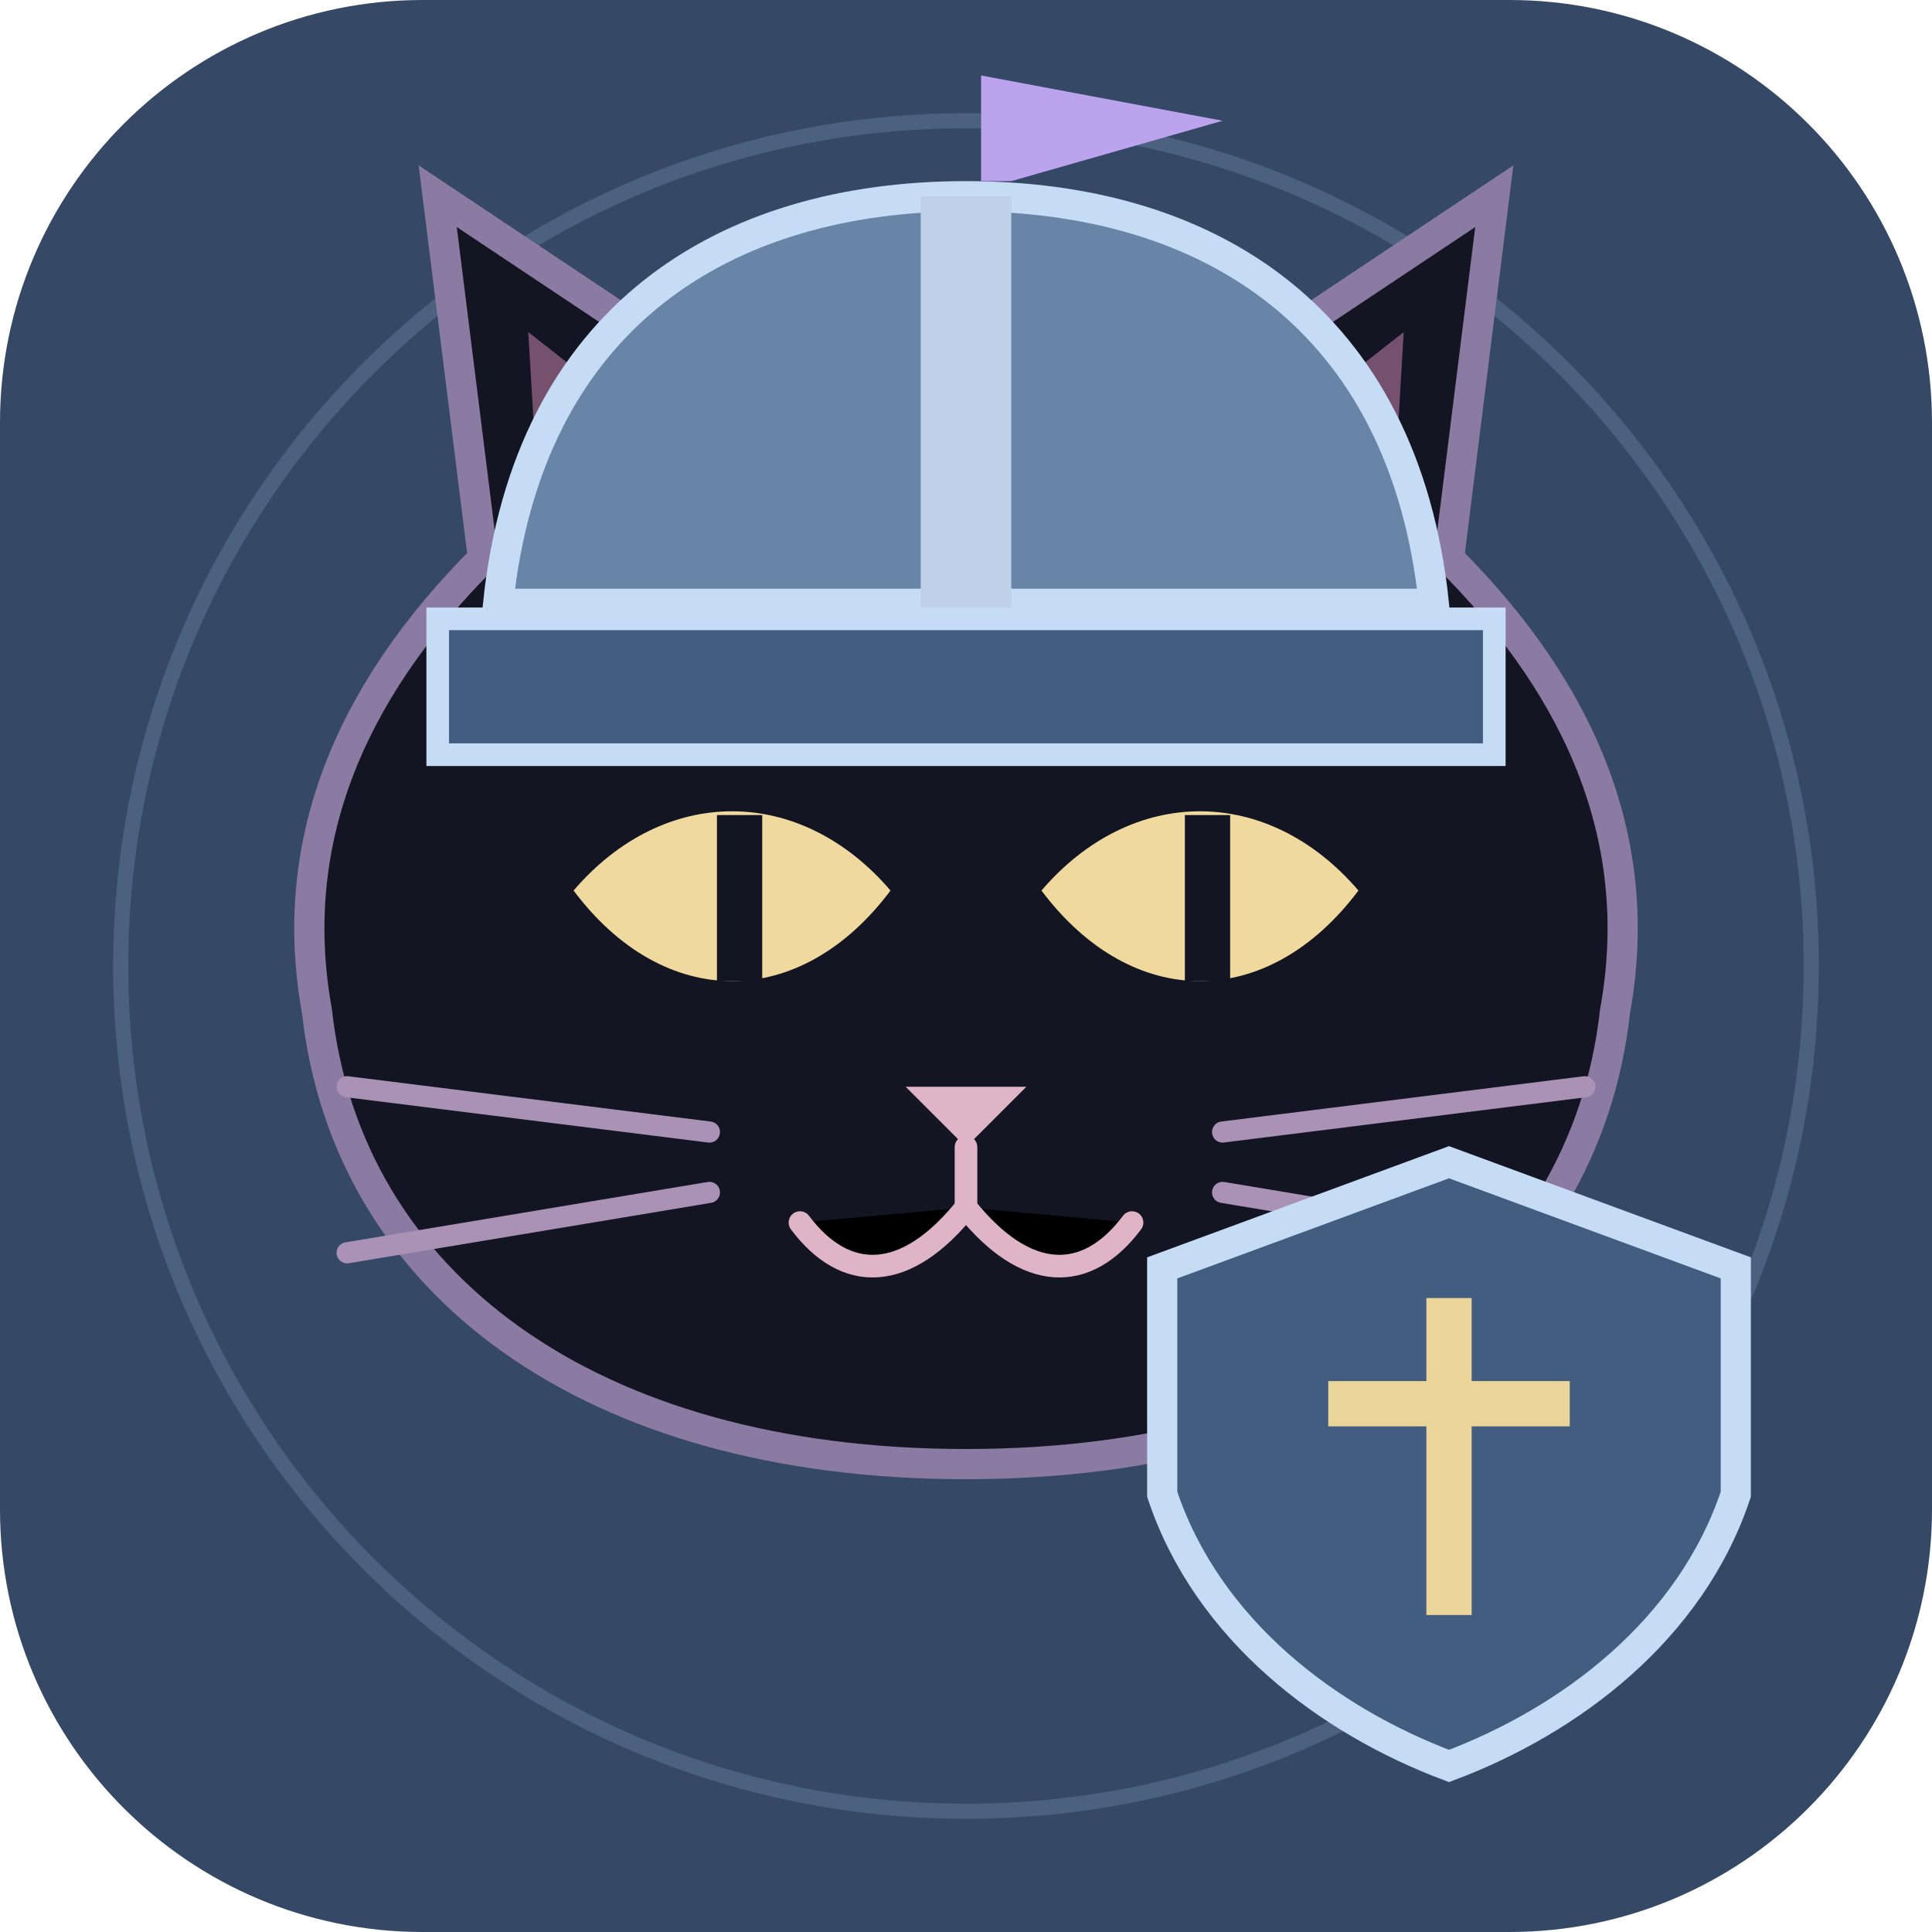
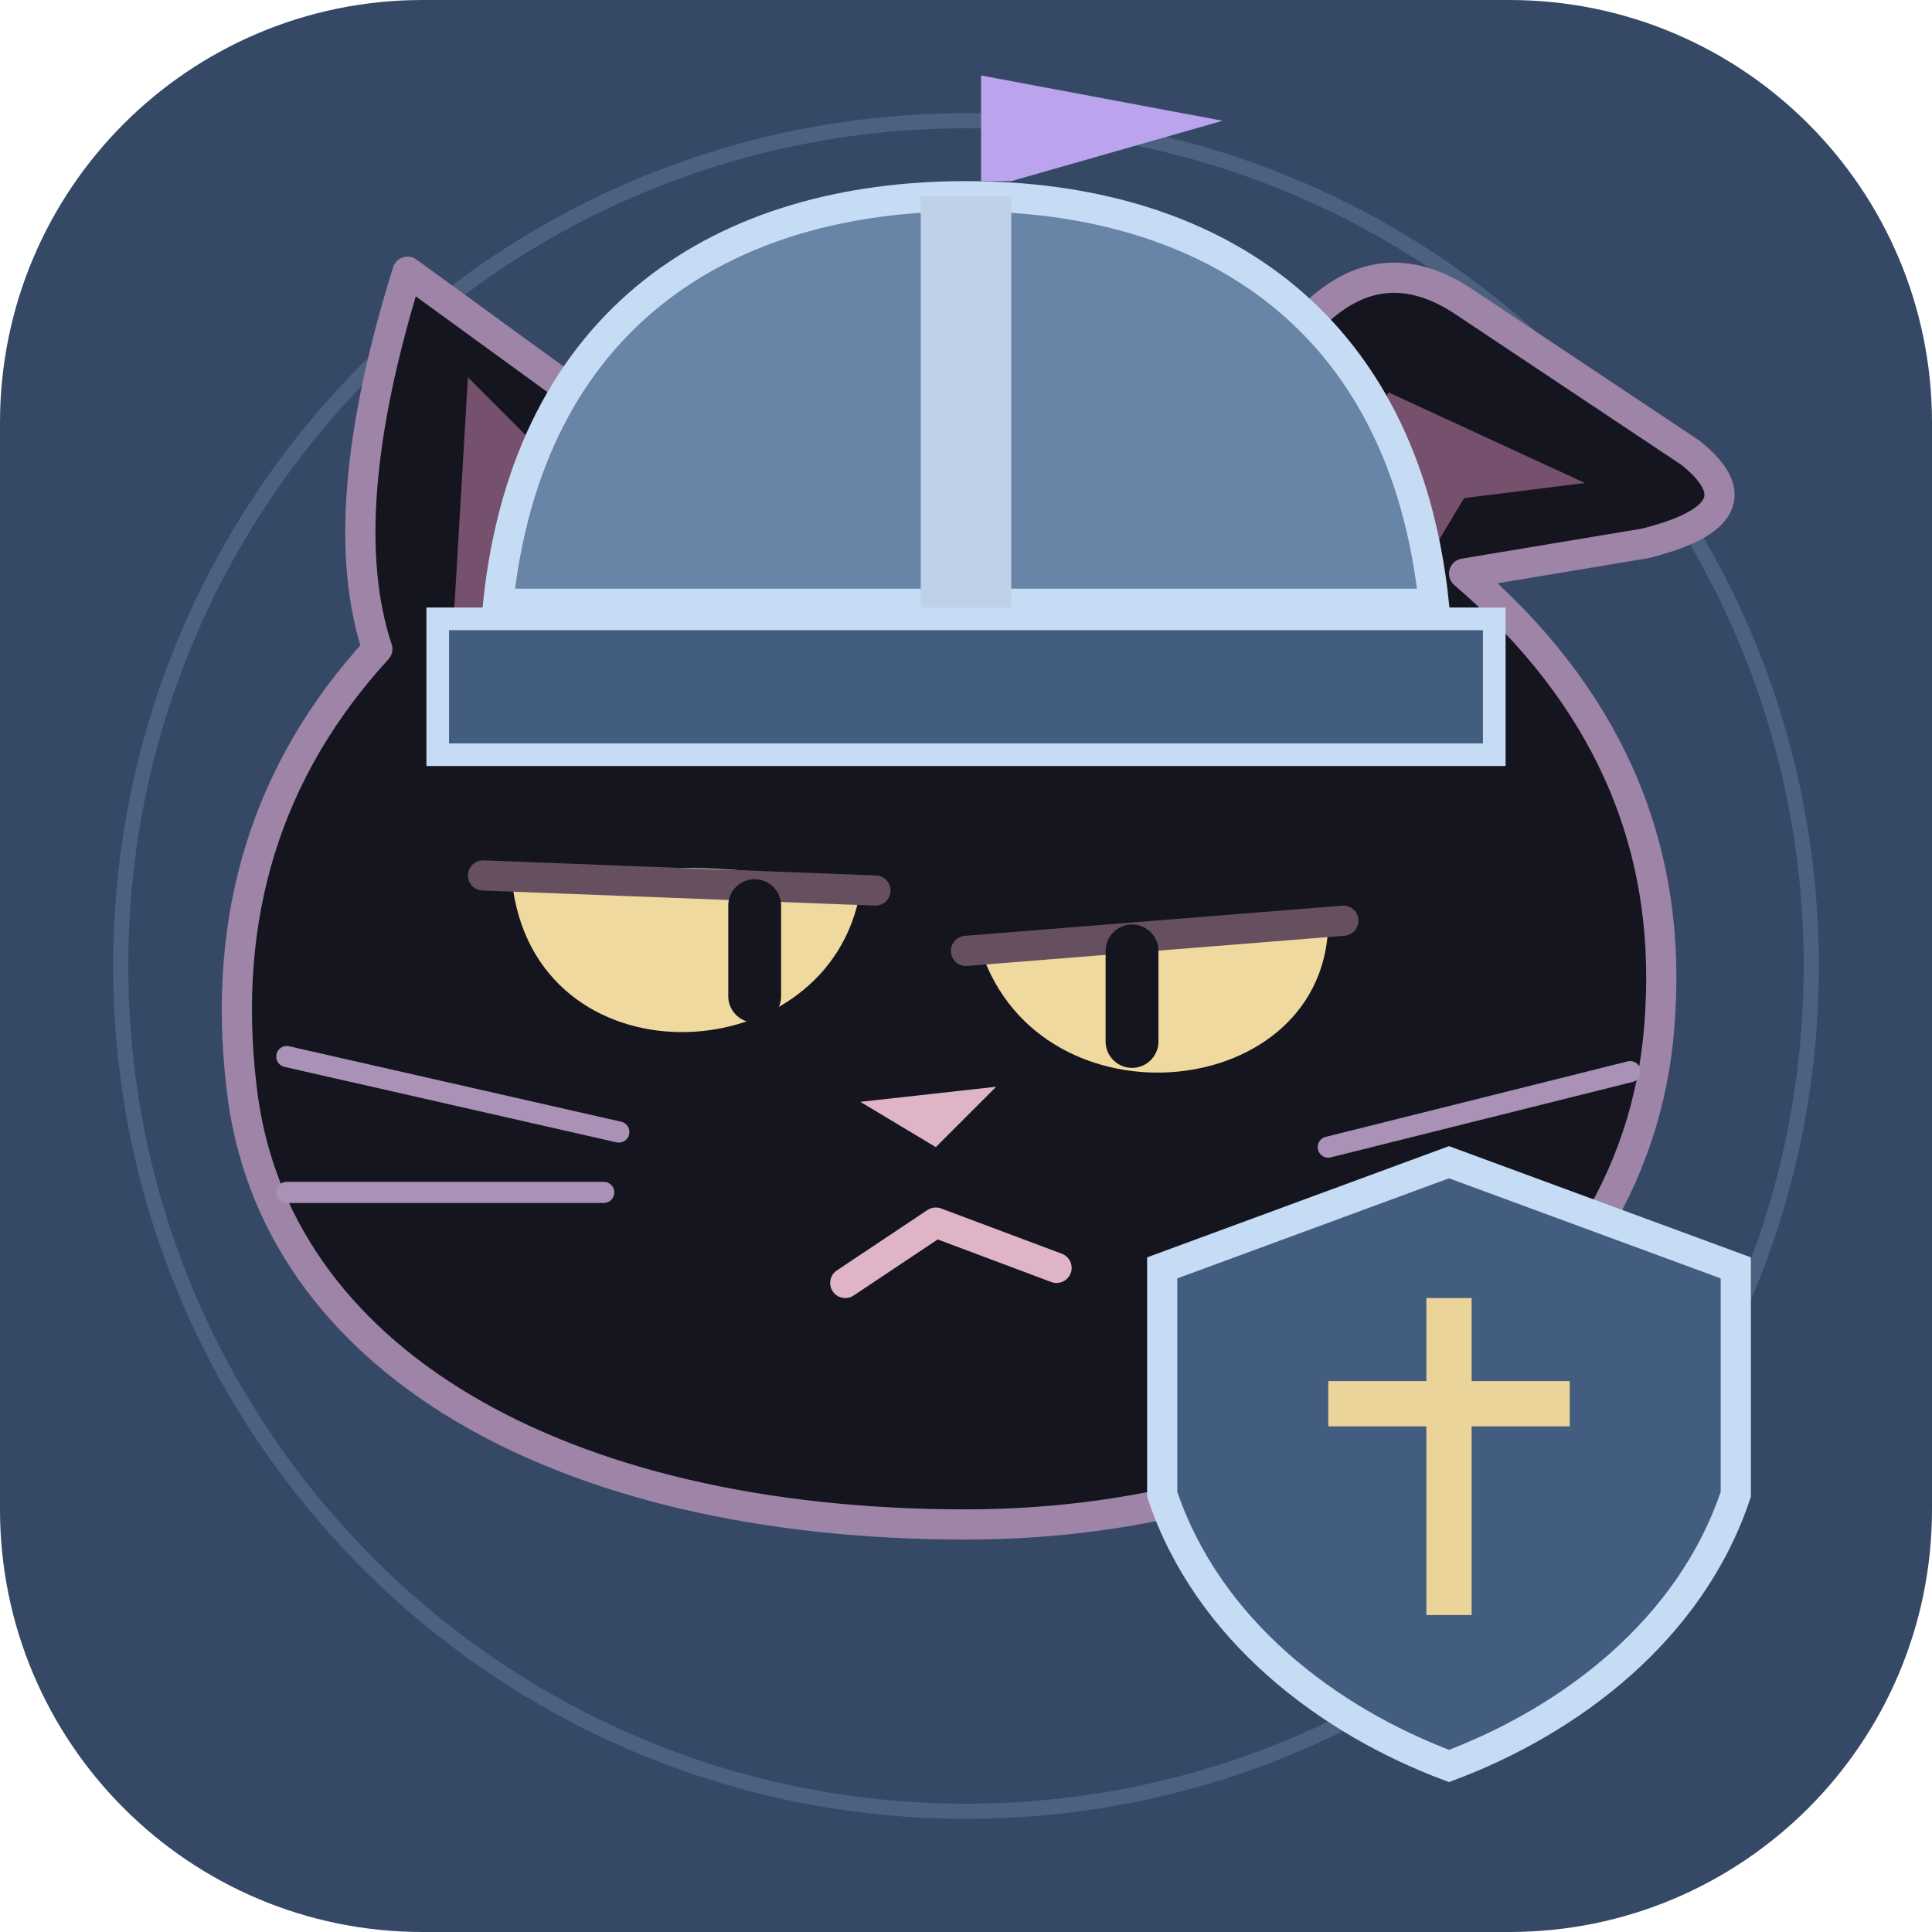
<svg xmlns="http://www.w3.org/2000/svg" viewBox="0 0 128 128">
  <rect width="128" height="128" rx="28" fill="#354967" />
  <circle cx="64" cy="64" r="56" fill="none" stroke="#b6d0f3" stroke-opacity=".18" />
-   <path d="M32 37 29 13l24 16c8-3 14-3 22 0l24-16-3 24c9 9 13 19 11 30-2 18-18 30-43 30S23 85 21 67c-2-11 2-21 11-30Z" fill="#131522" stroke="#8b7aa2" stroke-width="2" />
-   <path d="m35 22 14 11-13 6-1-17Zm58 0L79 33l13 6 1-17Z" fill="#75516e" />
-   <path d="M38 59c6-7 15-7 21 0-6 8-15 8-21 0Zm31 0c6-7 15-7 21 0-6 8-15 8-21 0Z" fill="#f0d99e" />
-   <path d="M49 54v11m31-11v11" stroke="#131522" stroke-width="3" />
-   <path d="m60 72 4 4 4-4h-8Z" fill="#dfb4c7" />
-   <path d="M64 76v4m0 0c-4 5-8 5-11 1m11-1c4 5 8 5 11 1" stroke="#dfb4c7" stroke-width="1.5" stroke-linecap="round" />
-   <path d="m23 72 24 3m-24 8 24-4m34-4 24-3m-24 7 24 4" stroke="#aa92b6" stroke-width="1.4" stroke-linecap="round" />
+   <path d="M25 43q-3-9 2-25l22 16q14-5 27 0l10-12q5-6 11-2l15 10q5 4-3 6l-12 2q14 12 13 29c-1 21-22 34-46 34-27 0-46-11-48-29q-2-17 9-29Z" fill="#15151f" stroke="#9e84a7" stroke-width="2" stroke-linejoin="round" />
+   <path d="m31 25 12 12-13 5Zm54 12 7-11 13 6-8 1-3 5Z" fill="#75516e" />
+   <path d="M34 59q11-3 23 0c-2 12-21 13-23 0Zm31 4q10 1 23-2c0 12-19 14-23 2Z" fill="#f0d99e" />
+   <path d="m32 58 26 1m6 4 25-2" stroke="#66505f" stroke-width="2" stroke-linecap="round" />
+   <path d="M50 60v6m25-3v6" stroke="#15151f" stroke-width="3.5" stroke-linecap="round" />
+   <path d="m57 73 5 3 4-4Z" fill="#dfb4c7" />
+   <path d="m56 85 6-4 8 3" fill="none" stroke="#dfb4c7" stroke-width="2" stroke-linecap="round" stroke-linejoin="round" />
+   <path d="m19 70 22 5m-22 4 21 0m48-3 20-5m-20 10 20 3" stroke="#aa92b6" stroke-width="1.4" stroke-linecap="round" />
  <path d="M33 40c2-19 15-27 31-27s29 8 31 27H33Z" fill="#6884a6" stroke="#c6dbf4" stroke-width="2" />
  <path d="M61 13h6v28h-6V13Z" fill="#bfd1e9" />
  <path d="M29 41h70v9H29z" fill="#425d80" stroke="#c6dbf4" stroke-width="1.5" />
  <path d="M65 12V5l16 3-14 4" fill="#bba4ed" />
  <path d="m77 84 19-7 19 7v15c-3 9-11 15-19 18-8-3-16-9-19-18V84Z" fill="#425d80" stroke="#c6dbf4" stroke-width="2" />
  <path d="M96 86v21m-8-14h16" stroke="#ead49a" stroke-width="3" />
</svg>
